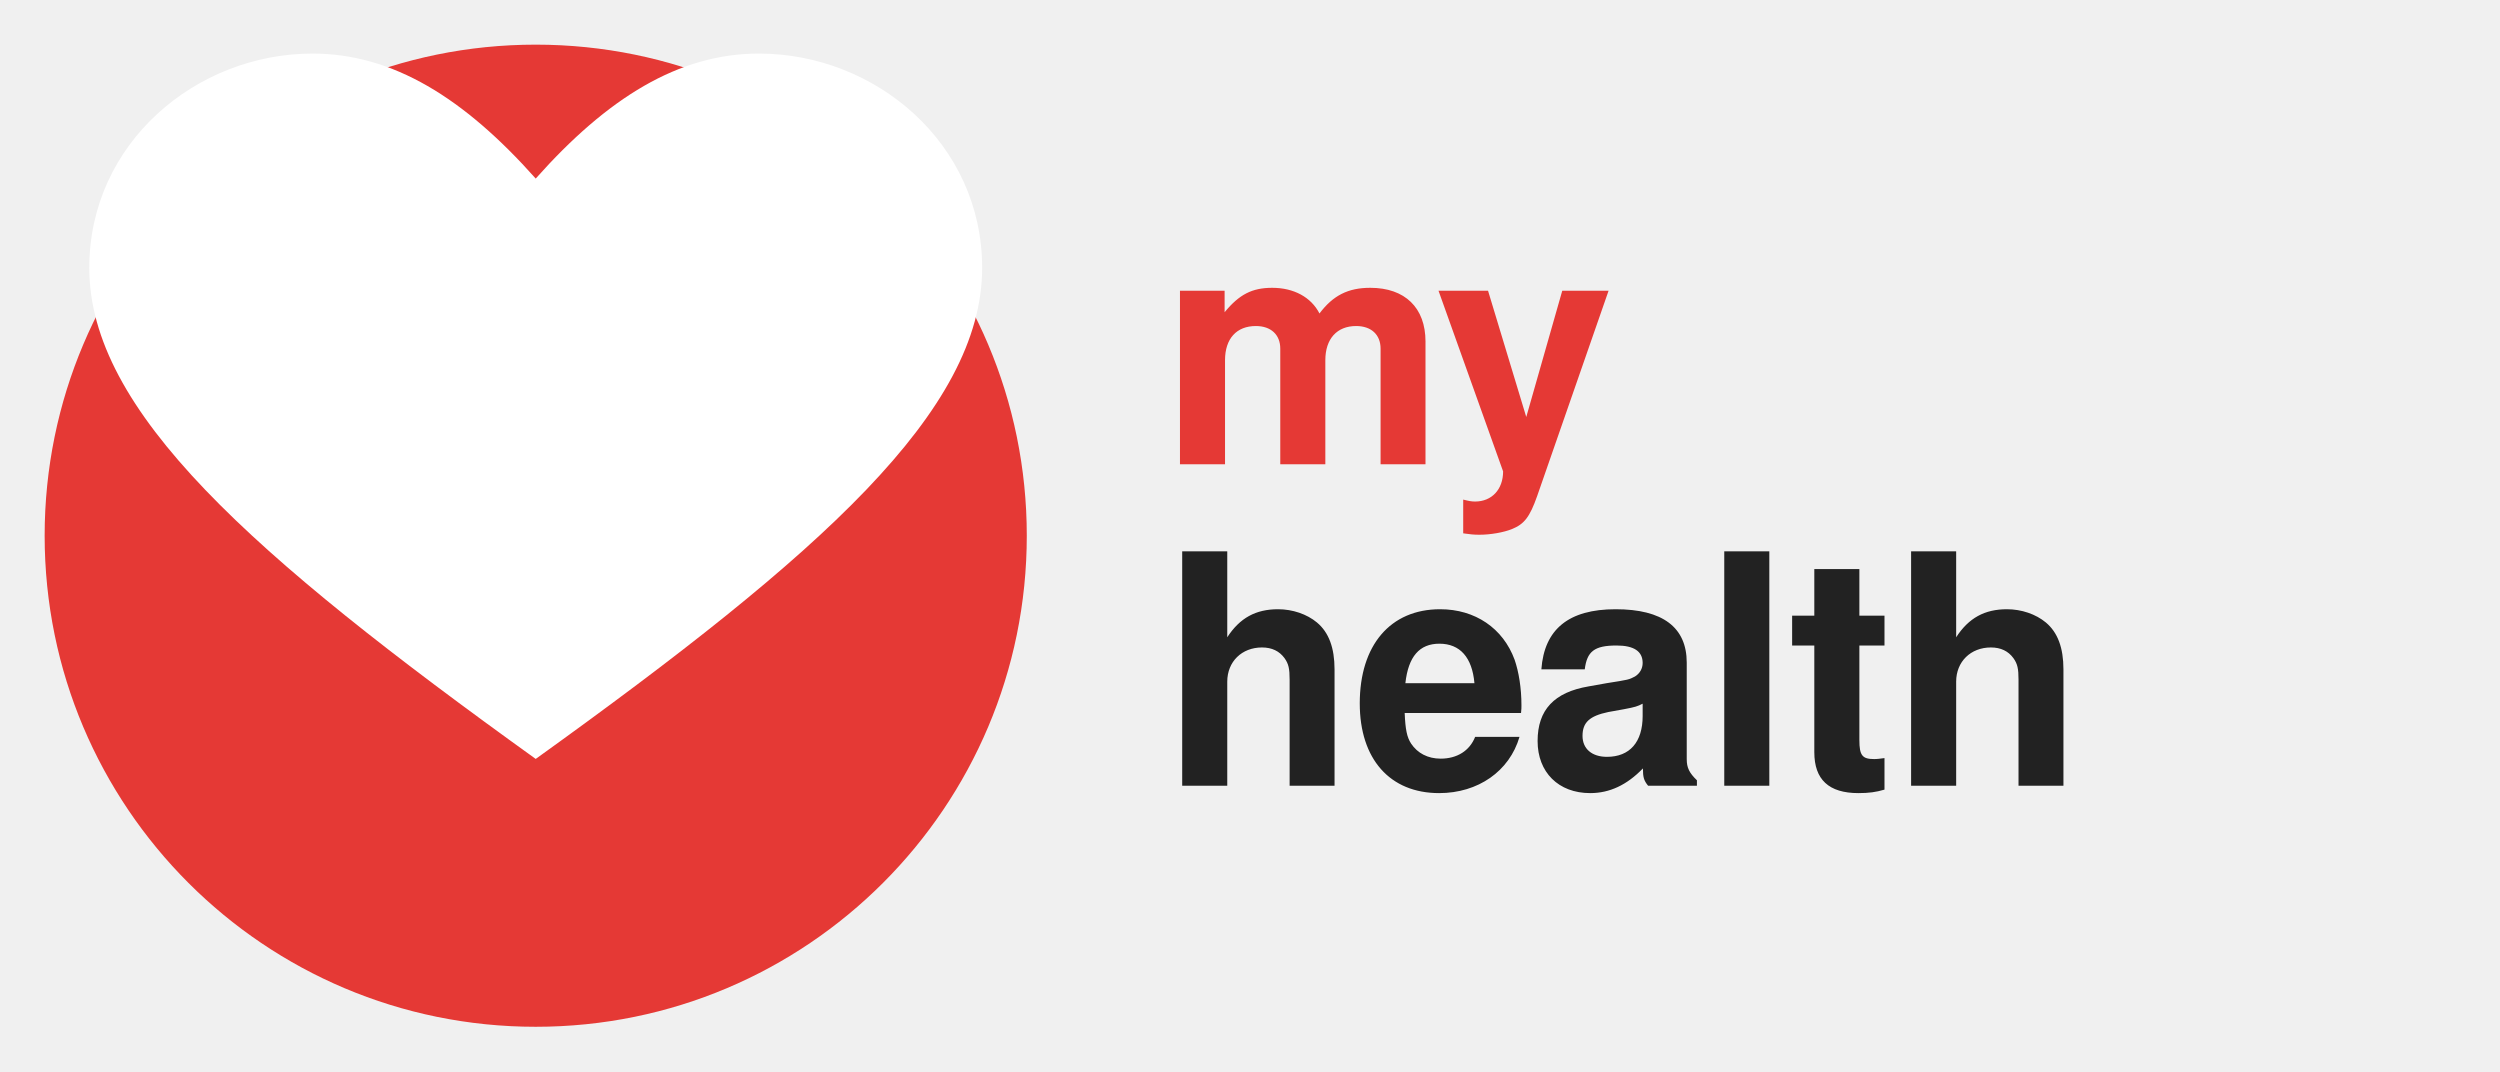
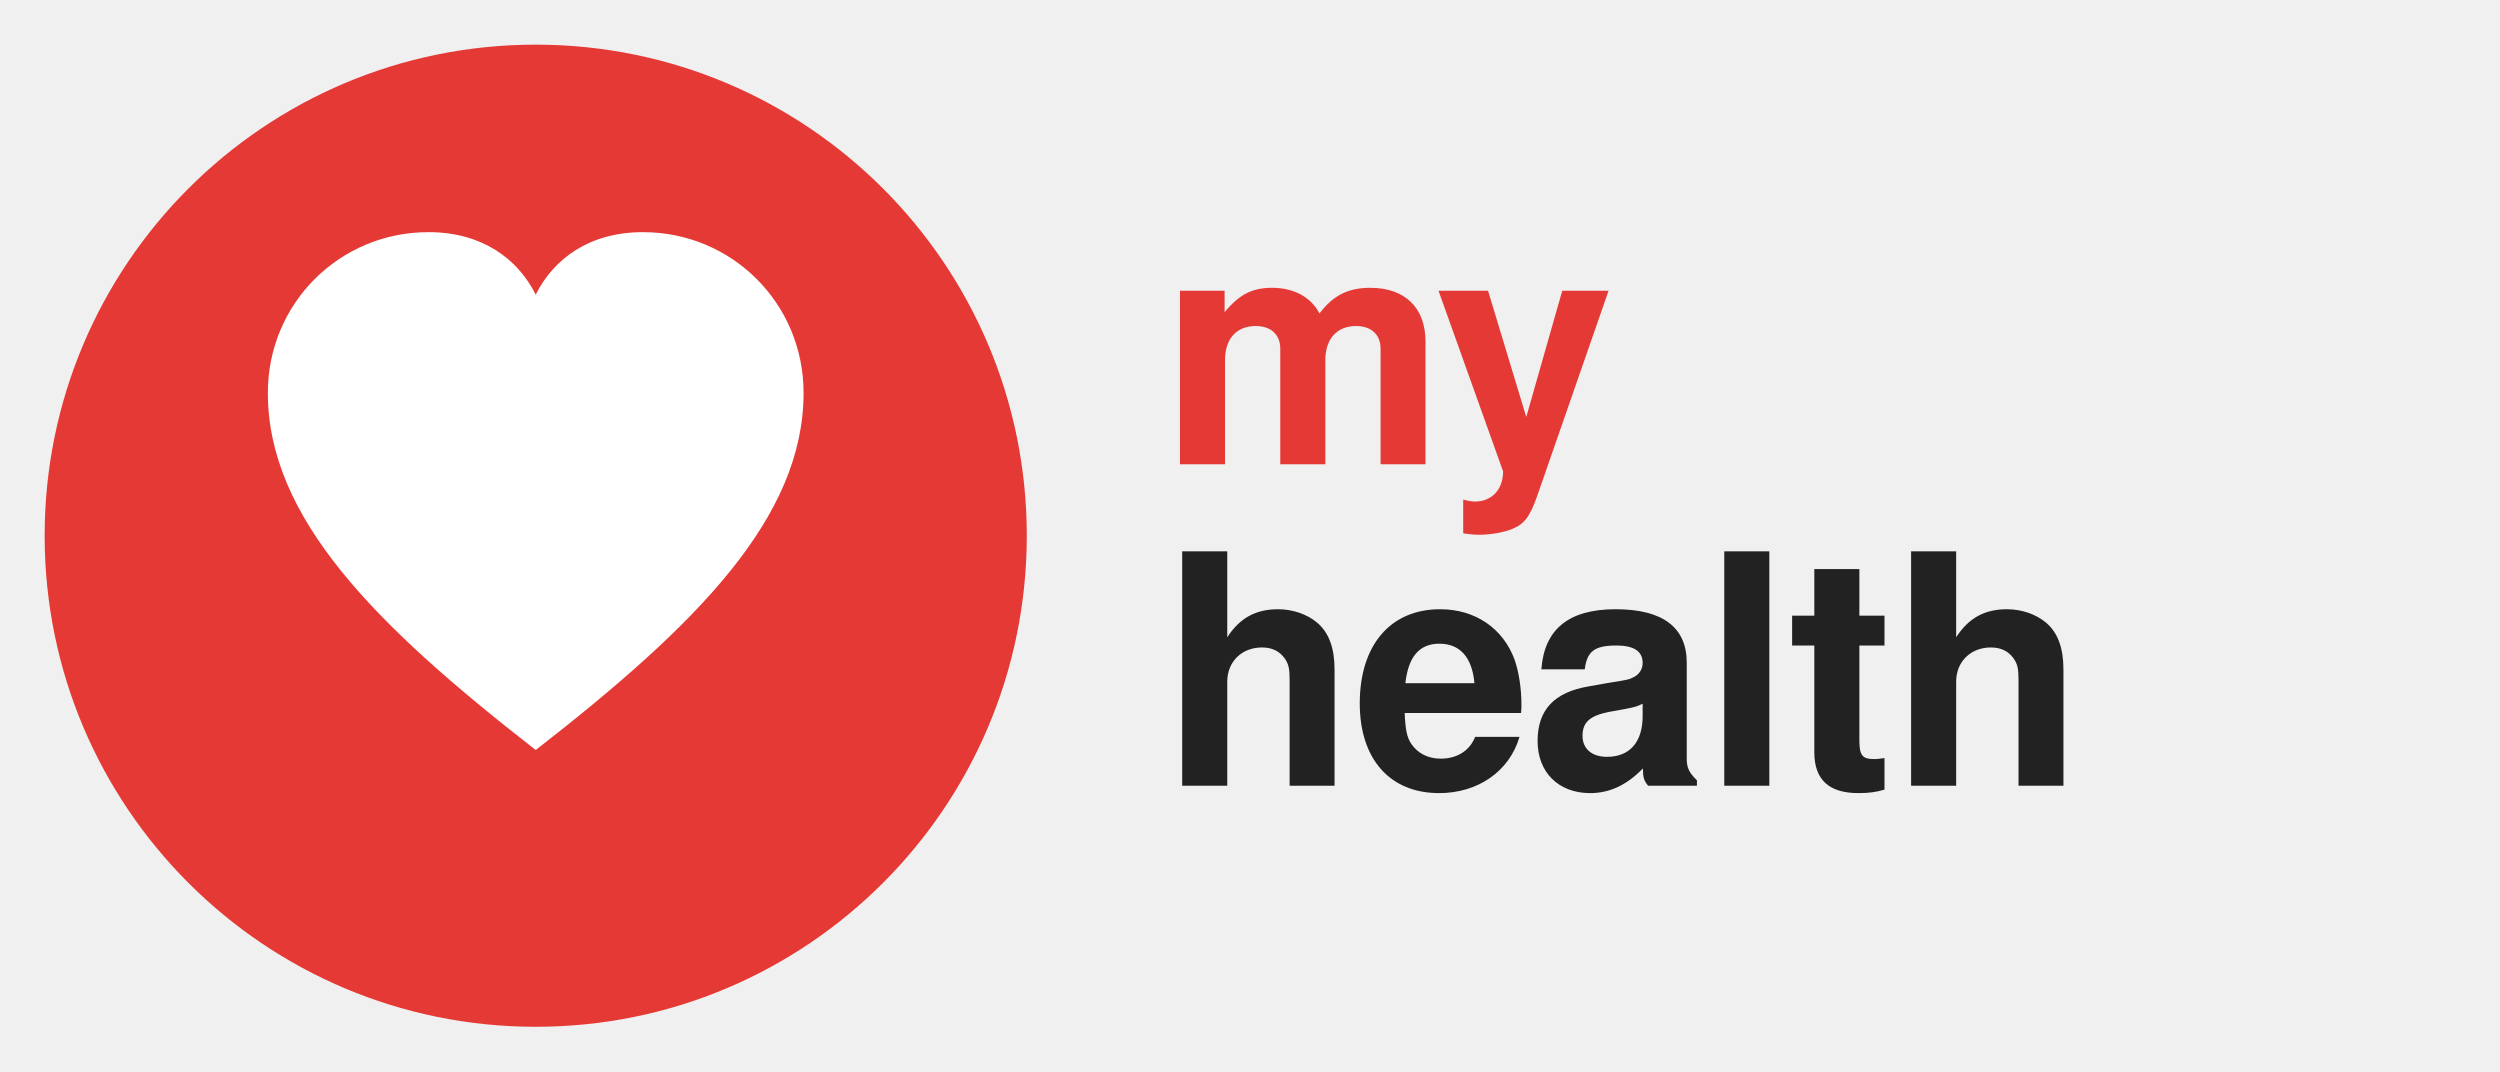
<svg xmlns="http://www.w3.org/2000/svg" viewBox="0 0 280 120" width="280" height="120">
  <circle cx="60" cy="60" r="55" fill="#E53935" />
-   <path d="M60 85 C28 62, 10 46, 10 30 C10 16, 22 6, 35 6 C44 6, 52 11, 60 20 C68 11, 76 6, 85 6 C98 6, 110 16, 110 30 C110 46, 92 62, 60 85 Z" fill="#FFFFFF" />
+   <path d="M60 84 C42 70, 30 58, 30 44 C30 34, 38 26, 48 26 C54 26, 58 29, 60 33 C62 29, 66 26, 72 26 C82 26, 90 34, 90 44 C90 58, 78 70, 60 84 Z" fill="#FFFFFF" />
  <text x="130" y="52" font-family="'Helvetica Neue', Helvetica, Arial, sans-serif" font-size="36" font-weight="700" fill="#E53935" letter-spacing="-0.5">my</text>
  <text x="130" y="88" font-family="'Helvetica Neue', Helvetica, Arial, sans-serif" font-size="36" font-weight="700" fill="#222222" letter-spacing="-0.5">health</text>
</svg>
